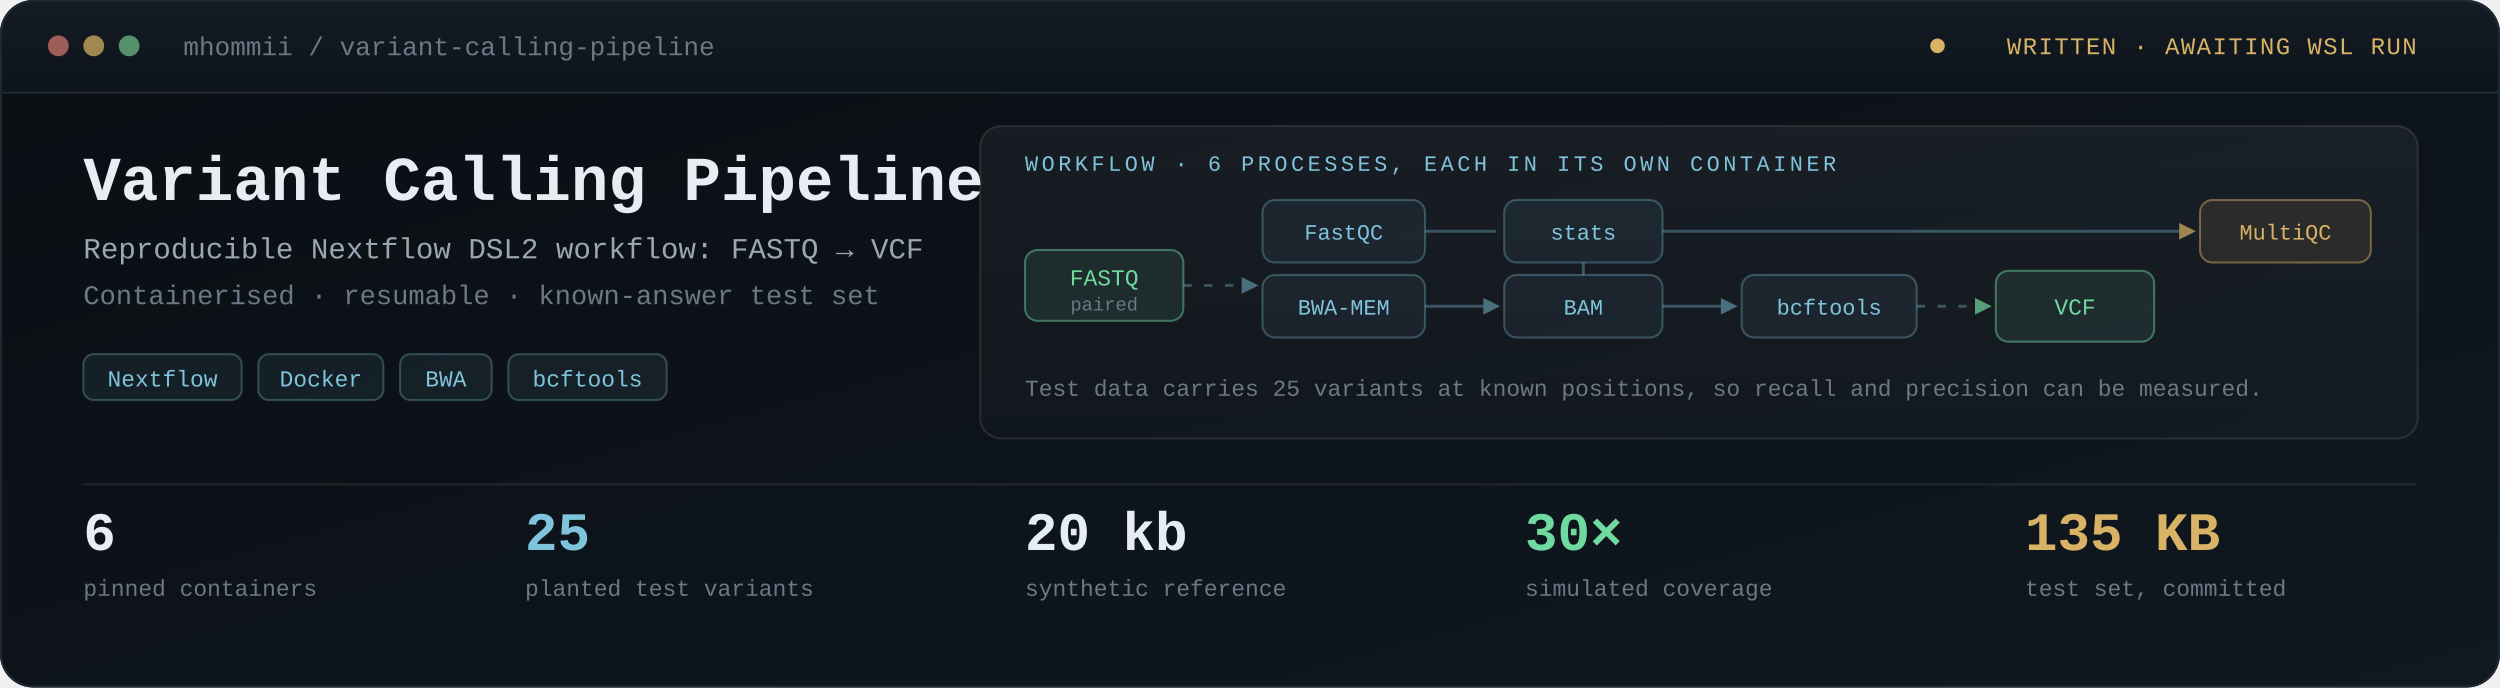
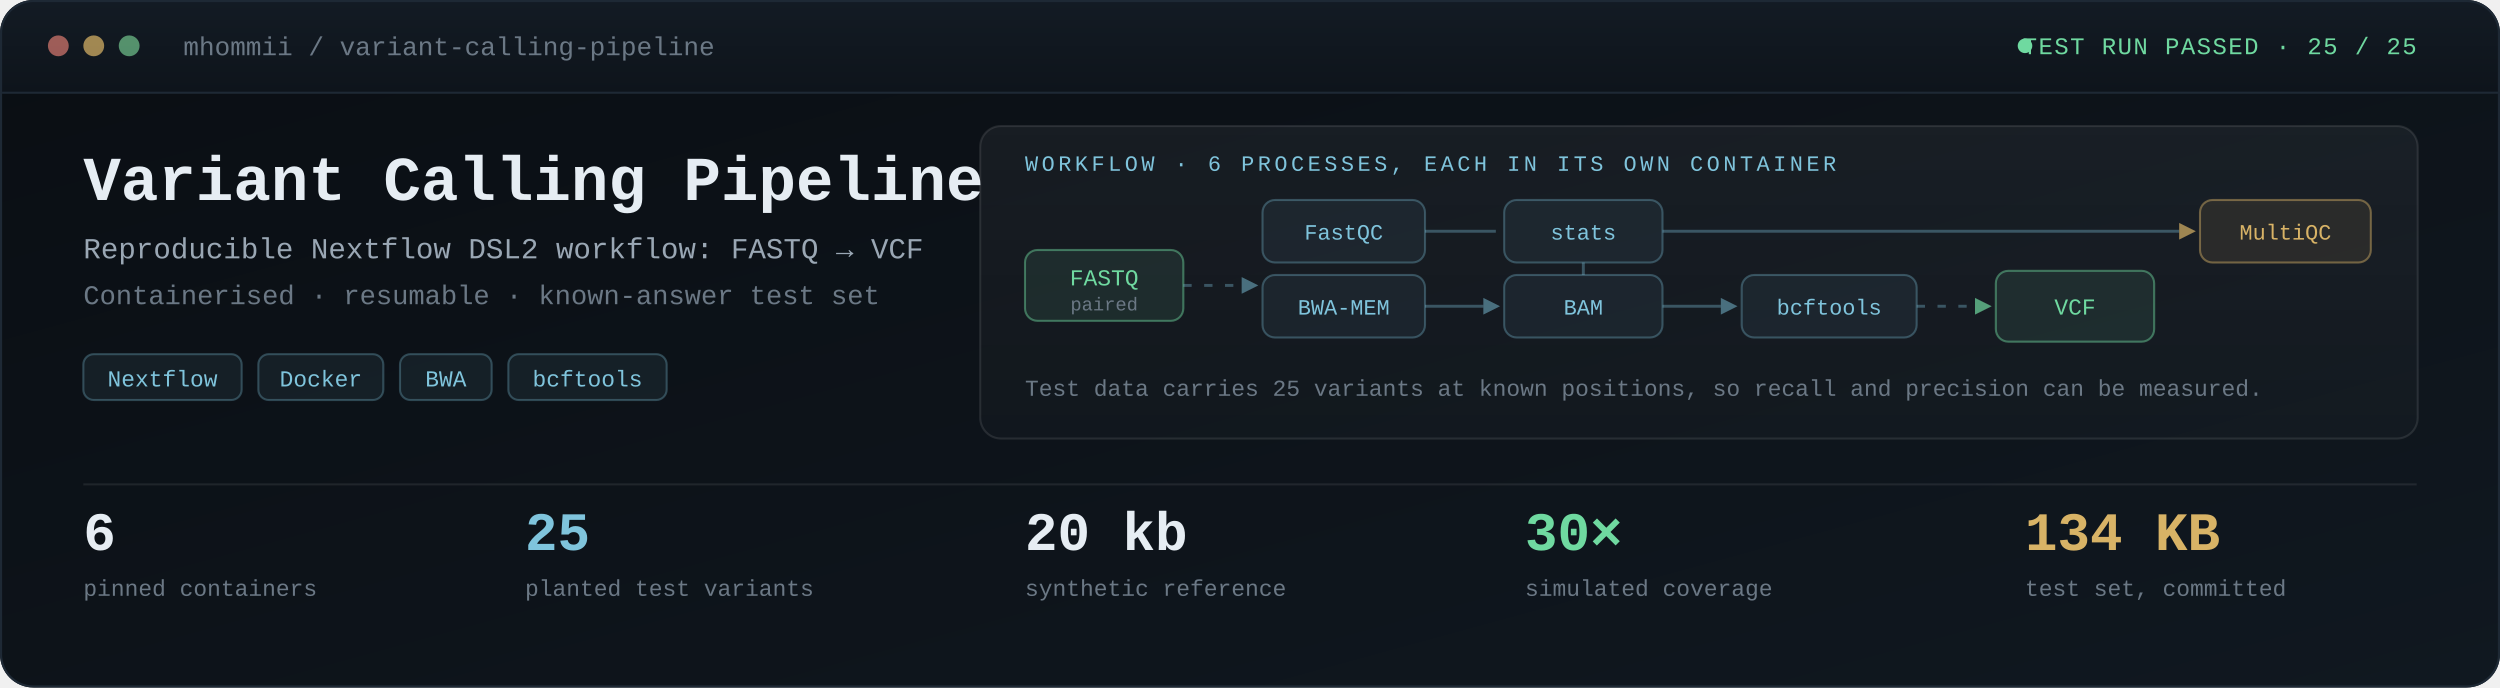
<svg xmlns="http://www.w3.org/2000/svg" width="1200" height="330" viewBox="0 0 1200 330" role="img" aria-labelledby="t d" font-family="ui-monospace, SFMono-Regular, Menlo, Monaco, Consolas, 'Liberation Mono', monospace">
  <style>
    .ttl{fill:#E6EDF3}.sub{fill:#9AA7B4}.dim{fill:#6B7885}
    .cy{fill:#7FC4DC}.gr{fill:#6FD9A0}.am{fill:#D8B366}
    .ln{stroke:#FFFFFF;stroke-opacity:.08}
    .node{fill:#7FC4DC;fill-opacity:.07;stroke:#7FC4DC;stroke-opacity:.32}
    .flow{stroke:#7FC4DC;stroke-opacity:.35;stroke-width:1.4}
    .pulse{animation:p 3s ease-in-out infinite}@keyframes p{50%{opacity:.4}}
    .dash{stroke-dasharray:4 6;animation:d 2.4s linear infinite}
    @keyframes d{to{stroke-dashoffset:-20}}
    @media (prefers-reduced-motion:reduce){.pulse,.dash{animation:none}}
  </style>
  <defs>
    <linearGradient id="bg" x1="0" y1="0" x2="1" y2="1">
      <stop offset="0" stop-color="#0A0E13" />
      <stop offset="1" stop-color="#101820" />
    </linearGradient>
    <linearGradient id="hd" x1="0" y1="0" x2="0" y2="1">
      <stop offset="0" stop-color="#131B24" />
      <stop offset="1" stop-color="#0E141B" />
    </linearGradient>
    <linearGradient id="glass" x1="0" y1="0" x2="0" y2="1">
      <stop offset="0" stop-color="#FFFFFF" stop-opacity=".05" />
      <stop offset="1" stop-color="#FFFFFF" stop-opacity=".015" />
    </linearGradient>
  </defs>
  <rect width="1200" height="330" rx="16" fill="url(#bg)" />
  <path d="M16 .5H1184A15.5 15.5 0 0 1 1199.5 16V44H.5V16A15.5 15.5 0 0 1 16 .5Z" fill="url(#hd)" />
  <line x1="1" y1="44.5" x2="1199" y2="44.5" stroke="#1E2935" />
  <rect x=".5" y=".5" width="1199" height="329" rx="15.5" fill="none" stroke="#1E2935" />
  <circle cx="28" cy="22" r="5" fill="#D4776E" fill-opacity=".72" />
  <circle cx="45" cy="22" r="5" fill="#D8B366" fill-opacity=".72" />
  <circle cx="62" cy="22" r="5" fill="#6FBF8A" fill-opacity=".72" />
  <text x="88" y="26.5" font-size="12.5" class="dim">mhommii / variant-calling-pipeline</text>
-   <circle cx="930" cy="22" r="3.5" class="am pulse" />
-   <text x="1160" y="26" text-anchor="end" font-size="11.5" class="am" letter-spacing=".06em">WRITTEN · AWAITING WSL RUN</text>
+   <circle cx="972" cy="22" r="3.5" class="gr" />
+   <text x="1160" y="26" text-anchor="end" font-size="11.5" class="gr" letter-spacing=".06em">TEST RUN PASSED · 25 / 25</text>
  <text x="40" y="96" font-size="30" font-weight="700" class="ttl">Variant Calling Pipeline</text>
  <text x="40" y="124" font-size="14" class="sub">Reproducible Nextflow DSL2 workflow: FASTQ → VCF</text>
  <text x="40" y="146" font-size="13" class="dim">Containerised · resumable · known-answer test set</text>
  <g transform="translate(40,170)">
    <rect x="0" y="0" width="76" height="22" rx="5" fill="#7FC4DC" fill-opacity=".08" stroke="#7FC4DC" stroke-opacity=".3" />
    <text x="38" y="15.5" font-size="11" text-anchor="middle" class="cy">Nextflow</text>
    <rect x="84" y="0" width="60" height="22" rx="5" fill="#7FC4DC" fill-opacity=".08" stroke="#7FC4DC" stroke-opacity=".3" />
    <text x="114" y="15.5" font-size="11" text-anchor="middle" class="cy">Docker</text>
    <rect x="152" y="0" width="44" height="22" rx="5" fill="#7FC4DC" fill-opacity=".08" stroke="#7FC4DC" stroke-opacity=".3" />
    <text x="174" y="15.5" font-size="11" text-anchor="middle" class="cy">BWA</text>
    <rect x="204" y="0" width="76" height="22" rx="5" fill="#7FC4DC" fill-opacity=".08" stroke="#7FC4DC" stroke-opacity=".3" />
    <text x="242" y="15.5" font-size="11" text-anchor="middle" class="cy">bcftools</text>
  </g>
  <rect x="470.5" y="60.5" width="690" height="150" rx="10" fill="url(#glass)" stroke="#FFFFFF" stroke-opacity=".1" />
  <text x="492" y="82" font-size="10.5" class="cy" letter-spacing=".16em">WORKFLOW · 6 PROCESSES, EACH IN ITS OWN CONTAINER</text>
  <rect x="492" y="120" width="76" height="34" rx="6" fill="#6FD9A0" fill-opacity=".1" stroke="#6FD9A0" stroke-opacity=".45" />
  <text x="530" y="137" font-size="11" text-anchor="middle" class="gr">FASTQ</text>
  <text x="530" y="149" font-size="9" text-anchor="middle" class="dim">paired</text>
  <line x1="568" y1="137" x2="596" y2="137" class="flow dash" />
  <path d="M596 133 L604 137 L596 141 Z" fill="#7FC4DC" fill-opacity=".5" />
  <rect x="606" y="96" width="78" height="30" rx="6" class="node" />
  <text x="645" y="115" font-size="10.5" text-anchor="middle" class="cy">FastQC</text>
  <rect x="606" y="132" width="78" height="30" rx="6" class="node" />
  <text x="645" y="151" font-size="10.5" text-anchor="middle" class="cy">BWA-MEM</text>
  <line x1="684" y1="147" x2="712" y2="147" class="flow" />
  <path d="M712 143 L720 147 L712 151 Z" fill="#7FC4DC" fill-opacity=".5" />
  <rect x="722" y="132" width="76" height="30" rx="6" class="node" />
  <text x="760" y="151" font-size="10.5" text-anchor="middle" class="cy">BAM</text>
  <line x1="798" y1="147" x2="826" y2="147" class="flow" />
  <path d="M826 143 L834 147 L826 151 Z" fill="#7FC4DC" fill-opacity=".5" />
  <rect x="836" y="132" width="84" height="30" rx="6" class="node" />
  <text x="878" y="151" font-size="10.5" text-anchor="middle" class="cy">bcftools</text>
  <line x1="920" y1="147" x2="948" y2="147" class="flow dash" />
  <path d="M948 143 L956 147 L948 151 Z" fill="#6FD9A0" fill-opacity=".7" />
  <rect x="958" y="130" width="76" height="34" rx="6" fill="#6FD9A0" fill-opacity=".1" stroke="#6FD9A0" stroke-opacity=".45" />
  <text x="996" y="151" font-size="11" text-anchor="middle" class="gr">VCF</text>
  <rect x="722" y="96" width="76" height="30" rx="6" class="node" />
  <text x="760" y="115" font-size="10.5" text-anchor="middle" class="cy">stats</text>
  <line x1="684" y1="111" x2="718" y2="111" class="flow" />
  <line x1="798" y1="111" x2="1046" y2="111" class="flow" />
  <path d="M1046 107 L1054 111 L1046 115 Z" fill="#D8B366" fill-opacity=".7" />
  <rect x="1056" y="96" width="82" height="30" rx="6" fill="#D8B366" fill-opacity=".1" stroke="#D8B366" stroke-opacity=".45" />
  <text x="1097" y="115" font-size="10.5" text-anchor="middle" class="am">MultiQC</text>
  <line x1="760" y1="132" x2="760" y2="126" class="flow" />
  <text x="492" y="190" font-size="11" class="dim">Test data carries 25 variants at known positions, so recall and precision can be measured.</text>
  <line x1="40" y1="232.5" x2="1160" y2="232.5" class="ln" />
  <g transform="translate(40,264)">
    <text x="0" y="0" font-size="26" font-weight="700" class="ttl">6</text>
    <text x="0" y="22" font-size="11" class="dim">pinned containers</text>
    <text x="212" y="0" font-size="26" font-weight="700" class="cy">25</text>
    <text x="212" y="22" font-size="11" class="dim">planted test variants</text>
    <text x="452" y="0" font-size="26" font-weight="700" class="ttl">20 kb</text>
    <text x="452" y="22" font-size="11" class="dim">synthetic reference</text>
    <text x="692" y="0" font-size="26" font-weight="700" class="gr">30×</text>
    <text x="692" y="22" font-size="11" class="dim">simulated coverage</text>
-     <text x="932" y="0" font-size="26" font-weight="700" class="am">135 KB</text>
+     <text x="932" y="0" font-size="26" font-weight="700" class="am">134 KB</text>
    <text x="932" y="22" font-size="11" class="dim">test set, committed</text>
  </g>
</svg>
